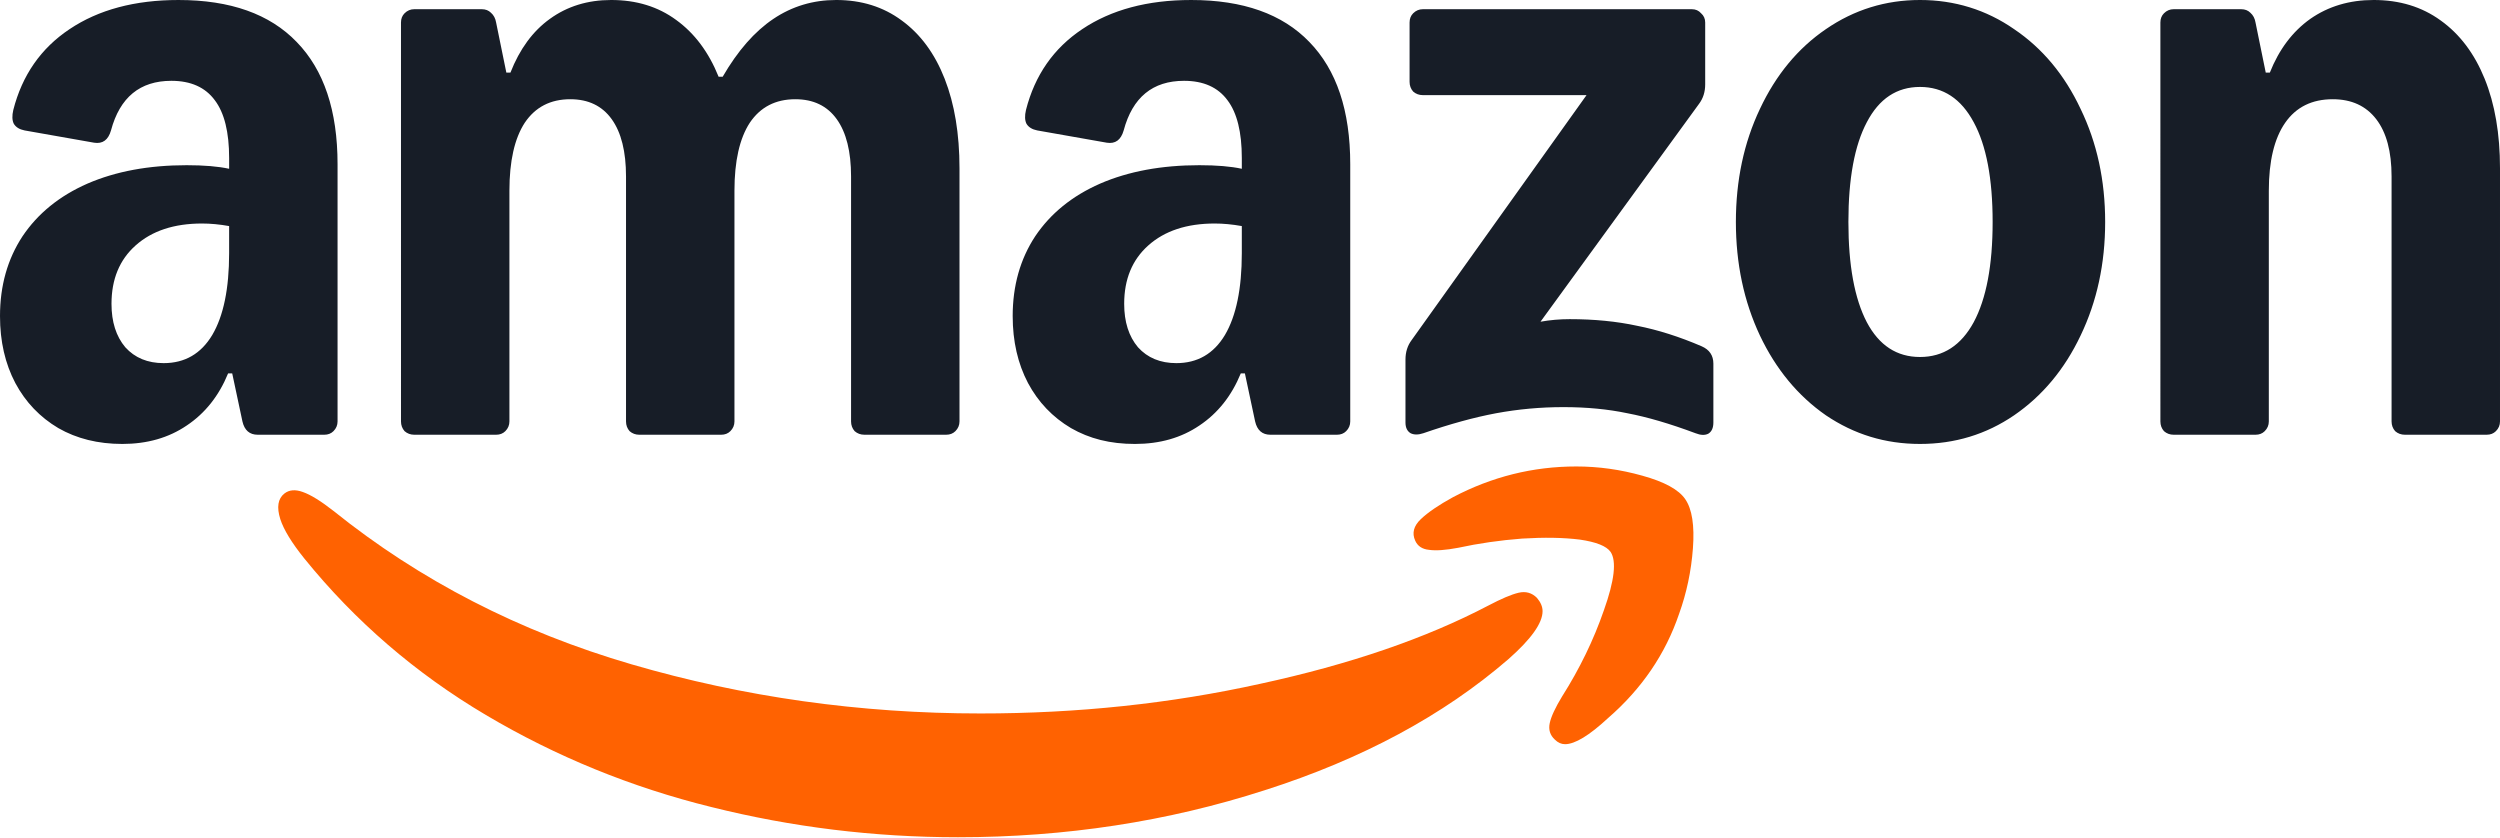
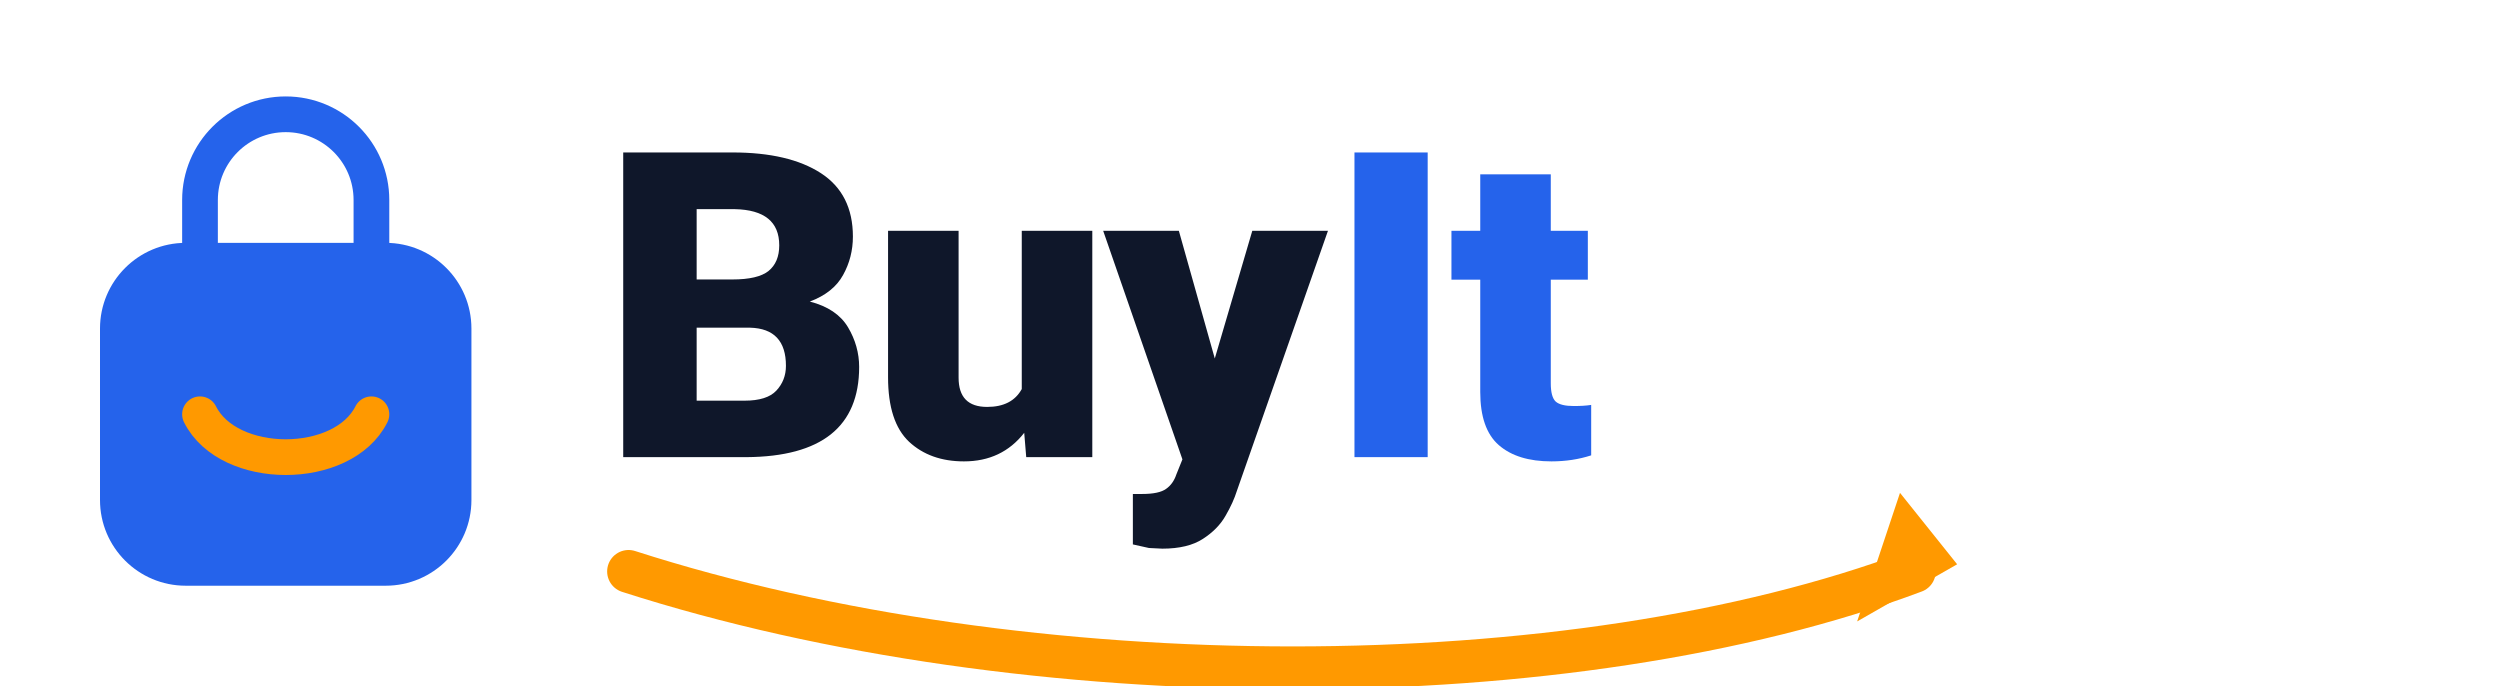
- <svg xmlns="http://www.w3.org/2000/svg" width="398.614mm" height="133.494mm" viewBox="0 0 398.614 133.494" version="1.1" id="svg842">
-   <defs id="defs836" />
-   <g id="layer1" transform="translate(128.2473,-81.33034)">
-     <path style="fill:#171d27;fill-rule:nonzero;stroke:none;stroke-width:5.11;fill-opacity:1" d="m -108.757,152.115 c -3.86,0 -7.258,-0.843 -10.194,-2.528 -2.936,-1.74 -5.219,-4.132 -6.85,-7.177 -1.631,-3.098 -2.446,-6.659 -2.446,-10.683 0,-4.839 1.196,-9.079 3.588,-12.721 2.446,-3.643 5.899,-6.443 10.357,-8.4 4.512,-1.957 9.786,-2.935 15.821,-2.935 2.773,0 5.029,0.19 6.769,0.571 v -1.712 c 0,-4.132 -0.761,-7.204 -2.283,-9.215 -1.522,-2.066 -3.833,-3.099 -6.932,-3.099 -5.002,0 -8.209,2.637 -9.623,7.91 -0.435,1.522 -1.332,2.175 -2.691,1.957 l -11.091,-1.957 c -0.816,-0.163 -1.386,-0.516 -1.713,-1.06 -0.272,-0.544 -0.299,-1.278 -0.082,-2.202 1.414,-5.545 4.404,-9.84 8.97,-12.885 4.621,-3.099 10.411,-4.648 17.37,-4.648 8.264,0 14.543,2.229 18.838,6.687 4.349,4.458 6.524,10.955 6.524,19.491 v 41.019 c 0,0.598 -0.217,1.114 -0.652,1.549 -0.381,0.381 -0.87,0.571 -1.468,0.571 h -10.601 c -1.305,0 -2.12,-0.707 -2.446,-2.12 l -1.631,-7.666 h -0.652 c -1.468,3.588 -3.67,6.36 -6.605,8.318 -2.881,1.957 -6.306,2.936 -10.275,2.936 z m -1.713,-22.345 c 0,2.882 0.734,5.192 2.202,6.932 1.522,1.685 3.561,2.528 6.116,2.528 3.371,0 5.953,-1.495 7.747,-4.485 1.794,-3.044 2.691,-7.394 2.691,-13.047 v -4.322 c -1.522,-0.272 -2.963,-0.408 -4.322,-0.408 -4.458,0 -7.992,1.169 -10.601,3.507 -2.555,2.283 -3.833,5.382 -3.833,9.296 z m 46.157,-44.852 c 0,-0.598 0.191,-1.087 0.571,-1.468 0.435,-0.435 0.952,-0.652 1.549,-0.652 h 10.765 c 0.598,0 1.087,0.19 1.468,0.571 0.435,0.381 0.707,0.897 0.816,1.549 l 1.631,7.992 h 0.652 c 1.468,-3.751 3.561,-6.605 6.28,-8.563 2.772,-2.012 6.034,-3.017 9.785,-3.017 4.023,0 7.476,1.06 10.357,3.18 2.936,2.12 5.192,5.138 6.769,9.052 h 0.653 c 2.392,-4.132 5.083,-7.204 8.073,-9.215 2.99,-2.012 6.333,-3.017 10.03,-3.017 4.023,0 7.503,1.087 10.439,3.262 2.99,2.175 5.273,5.274 6.85,9.297 1.577,4.023 2.365,8.78 2.365,14.271 v 40.367 c 0,0.598 -0.218,1.114 -0.653,1.549 -0.381,0.381 -0.87,0.571 -1.468,0.571 H 9.571 c -0.598,0 -1.115,-0.19 -1.549,-0.571 -0.381,-0.435 -0.571,-0.951 -0.571,-1.549 V 109.465 c 0,-3.969 -0.761,-7.013 -2.283,-9.133 -1.522,-2.12 -3.724,-3.18 -6.606,-3.18 -3.153,0 -5.572,1.25 -7.258,3.751 -1.631,2.501 -2.446,6.116 -2.446,10.846 v 36.779 c 0,0.598 -0.218,1.114 -0.653,1.549 -0.38,0.381 -0.87,0.571 -1.468,0.571 h -13.048 c -0.598,0 -1.115,-0.19 -1.549,-0.571 -0.381,-0.435 -0.571,-0.951 -0.571,-1.549 V 109.465 c 0,-3.969 -0.761,-7.013 -2.283,-9.133 -1.522,-2.12 -3.724,-3.18 -6.605,-3.18 -3.154,0 -5.573,1.25 -7.258,3.751 -1.631,2.501 -2.446,6.116 -2.446,10.846 v 36.779 c 0,0.598 -0.217,1.114 -0.652,1.549 -0.381,0.381 -0.87,0.571 -1.468,0.571 h -13.048 c -0.598,0 -1.115,-0.19 -1.549,-0.571 -0.38,-0.435 -0.571,-0.951 -0.571,-1.549 z m 97.533,46.809 c 0,-4.839 1.196,-9.079 3.589,-12.721 2.446,-3.643 5.898,-6.443 10.357,-8.4 4.512,-1.957 9.786,-2.935 15.82,-2.935 2.773,0 5.029,0.19 6.769,0.571 v -1.712 c 0,-4.132 -0.761,-7.204 -2.283,-9.215 -1.522,-2.066 -3.833,-3.099 -6.932,-3.099 -5.002,0 -8.209,2.637 -9.623,7.91 -0.435,1.522 -1.332,2.175 -2.691,1.957 l -11.091,-1.957 c -0.816,-0.163 -1.386,-0.516 -1.713,-1.06 -0.272,-0.544 -0.299,-1.278 -0.082,-2.202 1.414,-5.545 4.404,-9.84 8.971,-12.885 4.621,-3.099 10.411,-4.648 17.37,-4.648 8.264,0 14.543,2.229 18.838,6.687 4.349,4.458 6.524,10.955 6.524,19.491 v 41.019 c 0,0.598 -0.218,1.114 -0.653,1.549 -0.381,0.381 -0.87,0.571 -1.468,0.571 H 74.322 c -1.305,0 -2.12,-0.707 -2.446,-2.12 l -1.631,-7.666 h -0.652 c -1.468,3.588 -3.67,6.36 -6.606,8.318 -2.881,1.957 -6.306,2.936 -10.275,2.936 -3.969,0 -7.258,-0.843 -10.194,-2.528 -2.936,-1.74 -5.219,-4.132 -6.85,-7.177 -1.631,-3.098 -2.447,-6.659 -2.447,-10.683 z m 17.778,-1.957 c 0,2.882 0.734,5.192 2.202,6.932 1.522,1.685 3.561,2.528 6.116,2.528 3.371,0 5.953,-1.495 7.747,-4.485 1.794,-3.044 2.691,-7.394 2.691,-13.047 v -4.322 c -1.522,-0.272 -2.963,-0.408 -4.322,-0.408 -4.458,0 -7.992,1.169 -10.601,3.507 -2.555,2.283 -3.833,5.382 -3.833,9.296 z m 44.852,8.889 c 0,-1.196 0.326,-2.229 0.979,-3.099 L 124.719,96.499 H 98.623 c -0.598,0 -1.115,-0.19 -1.549,-0.571 -0.38,-0.435 -0.571,-0.951 -0.571,-1.549 v -9.46 c 0,-0.598 0.191,-1.087 0.571,-1.468 0.435,-0.435 0.952,-0.652 1.549,-0.652 h 42.895 c 0.598,0 1.087,0.217 1.468,0.652 0.435,0.381 0.652,0.87 0.652,1.468 v 9.867 c 0,1.196 -0.326,2.229 -0.979,3.099 l -25.28,34.74 c 1.522,-0.271 3.072,-0.407 4.648,-0.407 3.915,0 7.503,0.353 10.765,1.06 3.316,0.653 6.741,1.74 10.275,3.262 1.251,0.544 1.876,1.468 1.876,2.773 v 9.378 c 0,0.87 -0.271,1.468 -0.815,1.794 -0.544,0.272 -1.223,0.245 -2.039,-0.081 -4.077,-1.522 -7.693,-2.582 -10.846,-3.181 -3.099,-0.652 -6.497,-0.979 -10.194,-0.979 -3.697,0 -7.231,0.327 -10.765,0.979 -3.479,0.653 -7.339,1.713 -11.58,3.181 -0.816,0.272 -1.495,0.272 -2.039,0 -0.543,-0.327 -0.815,-0.897 -0.815,-1.712 z m 52.681,-21.937 c 0,-6.632 1.278,-12.64 3.833,-18.022 2.555,-5.437 6.061,-9.677 10.52,-12.722 4.513,-3.099 9.514,-4.648 15.005,-4.648 5.491,0 10.547,1.549 15.005,4.648 4.513,3.044 8.046,7.285 10.602,12.722 2.609,5.382 3.915,11.39 3.915,18.022 0,6.633 -1.305,12.668 -3.915,18.104 -2.555,5.382 -6.089,9.623 -10.602,12.722 -4.458,3.044 -9.459,4.567 -15.005,4.567 -5.545,0 -10.492,-1.522 -15.005,-4.567 -4.458,-3.099 -7.965,-7.34 -10.52,-12.722 -2.555,-5.436 -3.833,-11.471 -3.833,-18.104 z m 17.941,0 c 0,6.905 0.979,12.233 2.936,15.984 1.957,3.697 4.784,5.545 8.481,5.545 3.697,0 6.552,-1.848 8.563,-5.545 2.011,-3.751 3.017,-9.079 3.017,-15.984 0,-6.904 -1.006,-12.205 -3.017,-15.902 -2.011,-3.751 -4.866,-5.627 -8.563,-5.627 -3.697,0 -6.523,1.876 -8.481,5.627 -1.957,3.697 -2.936,8.998 -2.936,15.902 z m 49.745,-31.804 c 0,-0.598 0.191,-1.087 0.571,-1.468 0.435,-0.435 0.951,-0.652 1.549,-0.652 h 10.765 c 0.598,0 1.087,0.19 1.468,0.571 0.435,0.381 0.707,0.897 0.815,1.549 l 1.631,7.992 h 0.652 c 1.468,-3.697 3.616,-6.551 6.443,-8.563 2.881,-2.012 6.252,-3.017 10.112,-3.017 4.132,0 7.693,1.087 10.683,3.262 3.045,2.175 5.382,5.274 7.014,9.297 1.631,4.023 2.446,8.78 2.446,14.271 v 40.367 c 0,0.598 -0.218,1.114 -0.653,1.549 -0.38,0.381 -0.87,0.571 -1.468,0.571 H 255.198 c -0.598,0 -1.115,-0.19 -1.549,-0.571 -0.38,-0.435 -0.571,-0.951 -0.571,-1.549 V 109.465 c 0,-3.969 -0.816,-7.013 -2.446,-9.133 -1.631,-2.12 -3.942,-3.18 -6.932,-3.18 -3.316,0 -5.844,1.25 -7.584,3.751 -1.74,2.501 -2.61,6.116 -2.61,10.846 v 36.779 c 0,0.598 -0.217,1.114 -0.652,1.549 -0.381,0.381 -0.87,0.571 -1.468,0.571 h -13.048 c -0.598,0 -1.114,-0.19 -1.549,-0.571 -0.381,-0.435 -0.571,-0.951 -0.571,-1.549 z" id="Shape" />
-     <path style="fill:#ff6201;fill-rule:nonzero;stroke:none;stroke-width:5.11;fill-opacity:1" d="m -82.904,160.023 c -1.033,0.816 -1.25,2.174 -0.652,4.078 0.544,1.685 1.821,3.778 3.833,6.279 8.1,10.004 17.75,18.321 28.95,24.954 11.2,6.633 23.188,11.526 35.964,14.679 12.83,3.208 25.932,4.811 39.306,4.811 17.126,0 33.436,-2.501 48.93,-7.503 15.494,-4.947 28.433,-11.906 38.818,-20.877 3.642,-3.207 5.464,-5.763 5.464,-7.666 0,-0.707 -0.299,-1.414 -0.897,-2.12 -0.816,-0.815 -1.794,-1.087 -2.936,-0.815 -1.142,0.271 -2.745,0.951 -4.811,2.039 -9.949,5.219 -22.072,9.378 -36.371,12.477 -14.244,3.153 -29.113,4.73 -44.607,4.73 -19.191,0 -37.73,-2.609 -55.617,-7.829 -17.887,-5.219 -33.734,-13.374 -47.543,-24.465 -2.011,-1.577 -3.643,-2.583 -4.893,-3.018 -1.196,-0.435 -2.175,-0.353 -2.936,0.245 z" id="Path" />
-     <path style="fill:#ff6201;fill-rule:nonzero;stroke:none;stroke-width:5.11;fill-opacity:1" d="m 98.296,164.105 c -1.142,1.087 -1.441,2.229 -0.897,3.426 0.381,0.87 1.115,1.359 2.202,1.468 1.087,0.163 2.636,0.054 4.648,-0.326 3.262,-0.707 6.66,-1.196 10.194,-1.468 3.534,-0.217 6.606,-0.163 9.215,0.163 2.61,0.381 4.241,1.033 4.893,1.957 0.979,1.468 0.625,4.567 -1.06,9.297 -1.631,4.73 -3.86,9.323 -6.687,13.782 -1.087,1.794 -1.74,3.207 -1.957,4.241 -0.217,1.033 0.055,1.903 0.816,2.609 0.489,0.489 1.033,0.734 1.631,0.734 1.577,0 3.86,-1.386 6.851,-4.159 5.382,-4.676 9.16,-10.221 11.335,-16.636 1.196,-3.317 1.93,-6.796 2.202,-10.439 0.272,-3.642 -0.136,-6.252 -1.223,-7.829 -1.033,-1.522 -3.316,-2.773 -6.85,-3.751 -3.479,-0.979 -6.986,-1.468 -10.52,-1.468 -6.905,0 -13.456,1.631 -19.653,4.893 -2.283,1.251 -3.996,2.419 -5.138,3.506 z" id="path6" />
+ <svg xmlns="http://www.w3.org/2000/svg" viewBox="0 0 175 48" width="175" height="48">
+   <g transform="translate(4, 7)">
+     <rect x="3" y="10" width="26" height="24" rx="6" fill="#2563EB" />
+     <path d="M10 10 V7 a6 6 0 0 1 12 0 v3" stroke="#2563EB" stroke-width="2.5" stroke-linecap="round" fill="none" />
+     <path d="M10 22 C12 26, 20 26, 22 22" stroke="#FF9900" stroke-width="2.5" stroke-linecap="round" fill="none" />
  </g>
+   <text x="42" y="32" font-family="system-ui, -apple-system, BlinkMacSystemFont, 'Segoe UI', Roboto, Helvetica, Arial, sans-serif" font-size="30" font-weight="900" letter-spacing="-0.5" fill="#0F172A">
+     Buy<tspan fill="#2563EB">It</tspan>
+   </text>
+   <path d="M 44 40 C 72 49, 110 49, 134 40" fill="none" stroke="#FF9900" stroke-width="3" stroke-linecap="round" />
+   <path d="M 130 43.5 L 137 39.5 L 133 34.5 Z" fill="#FF9900" />
</svg>
